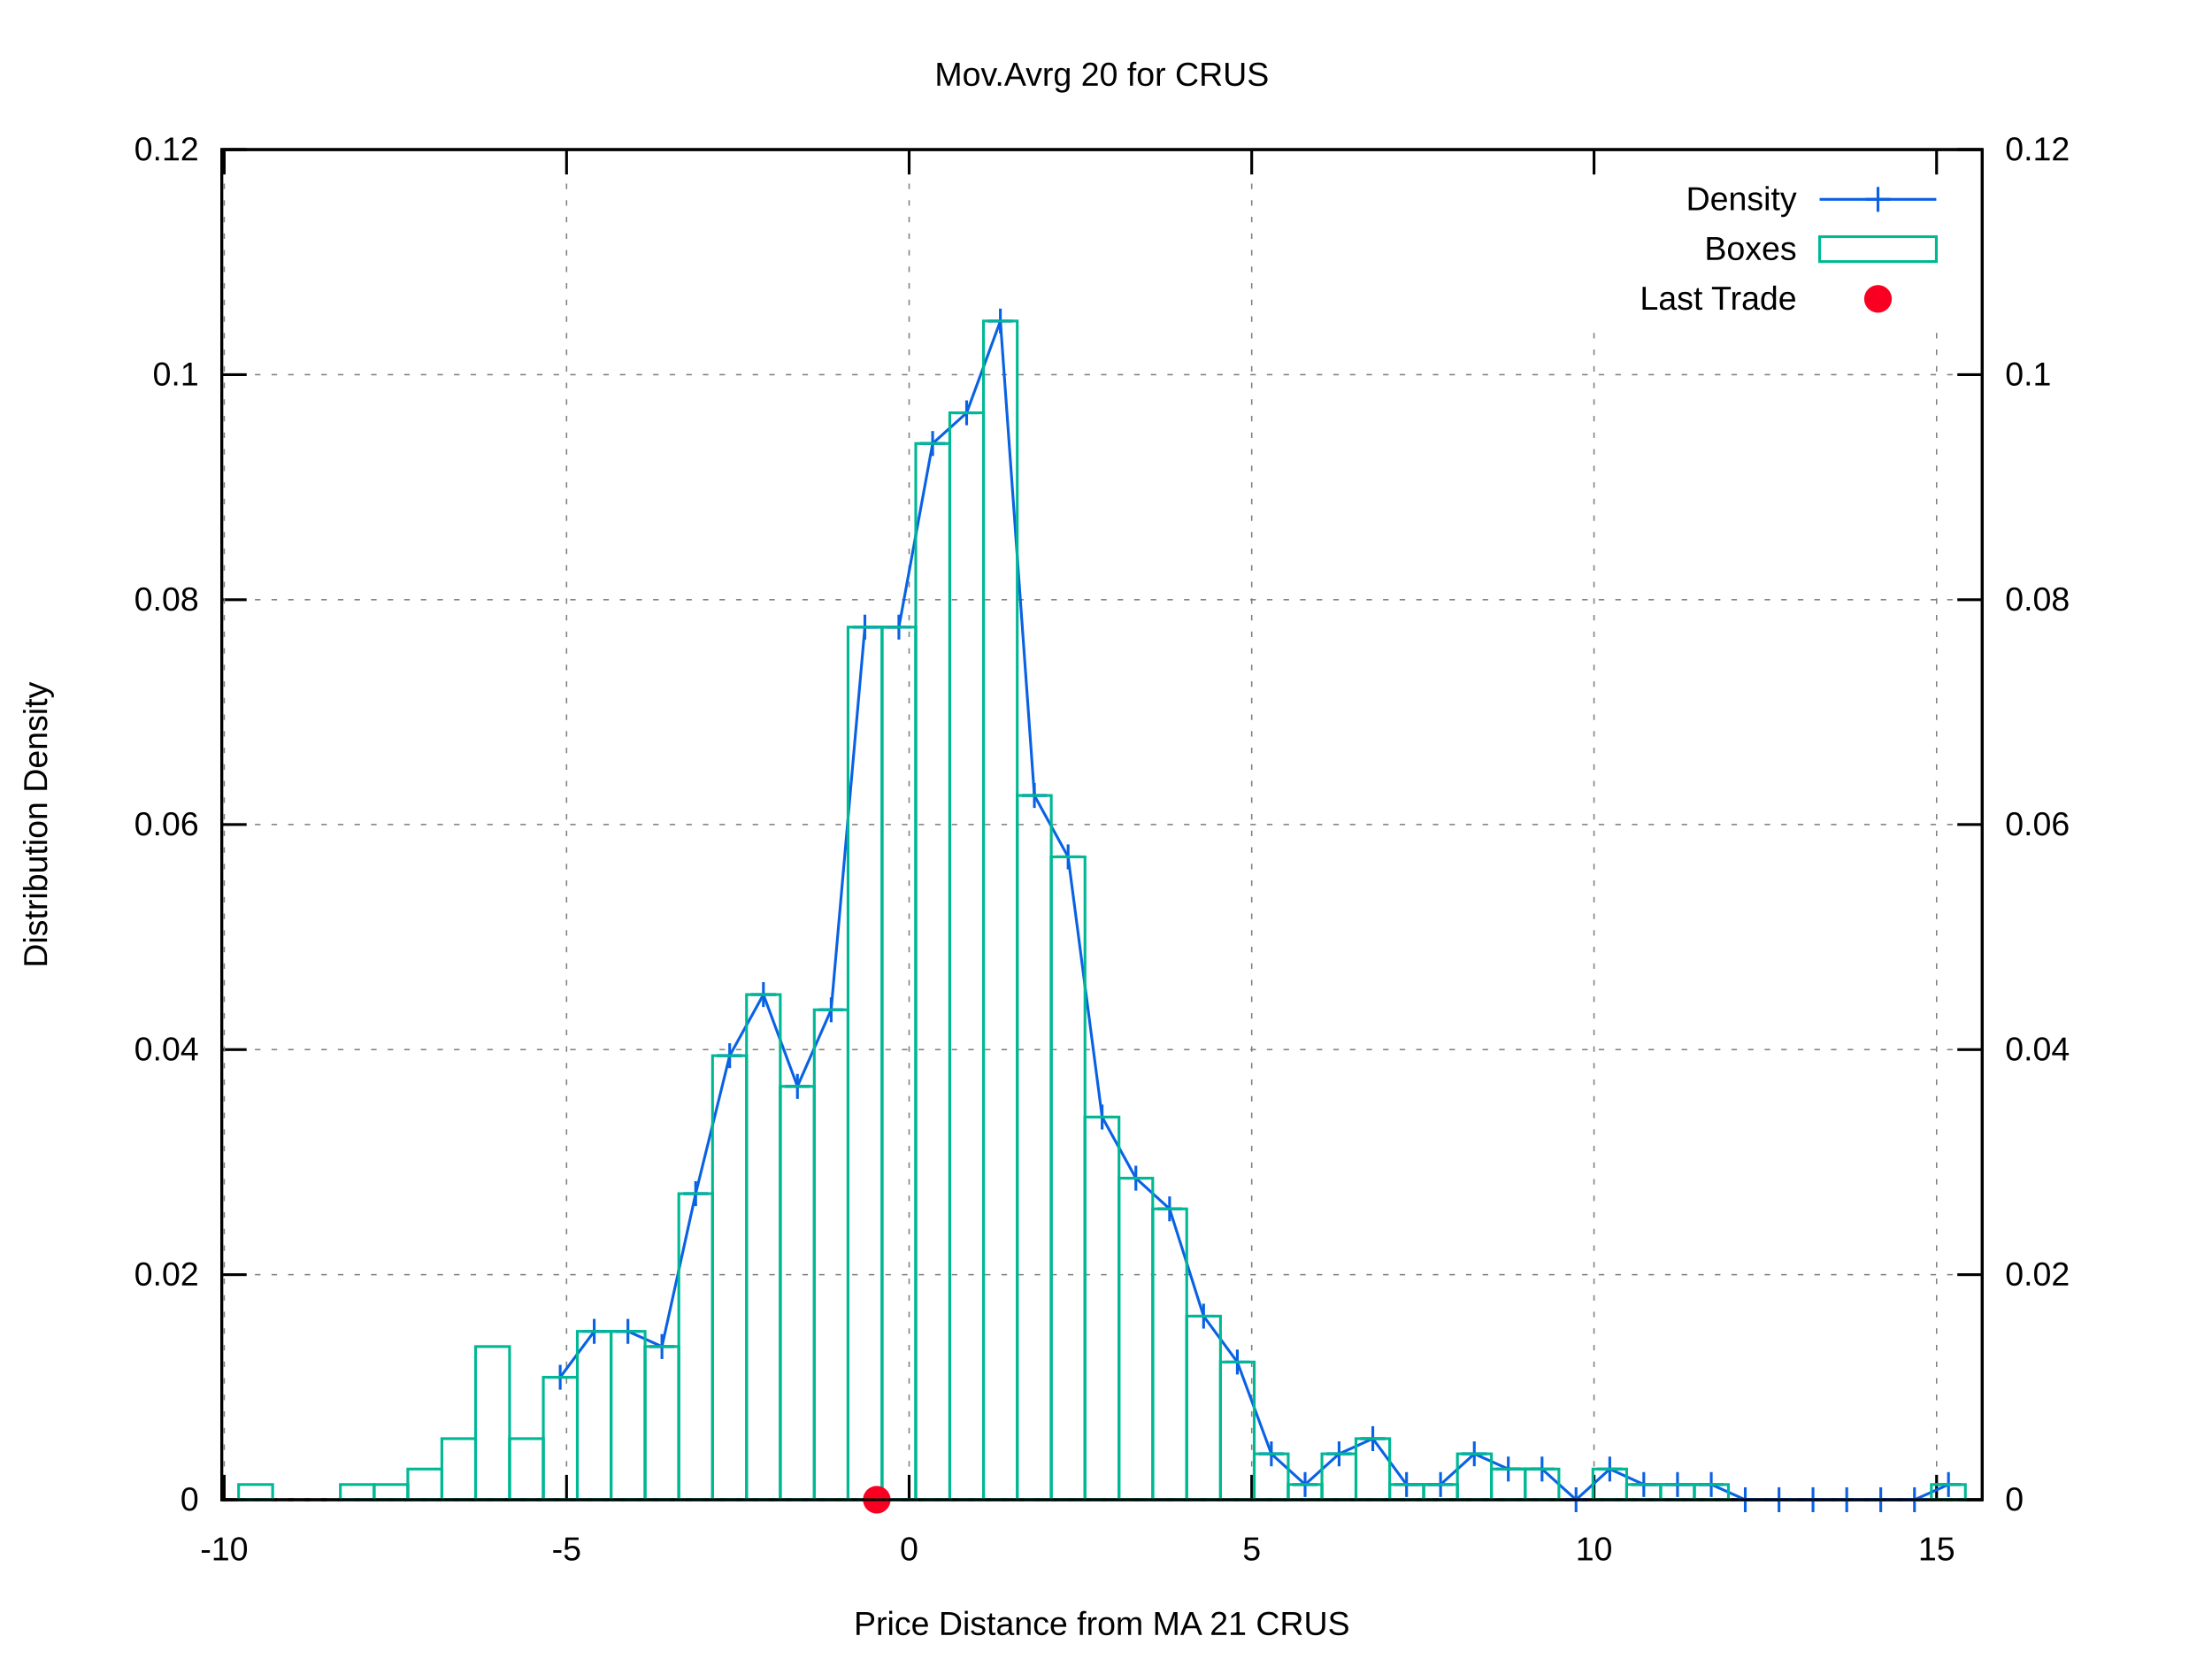
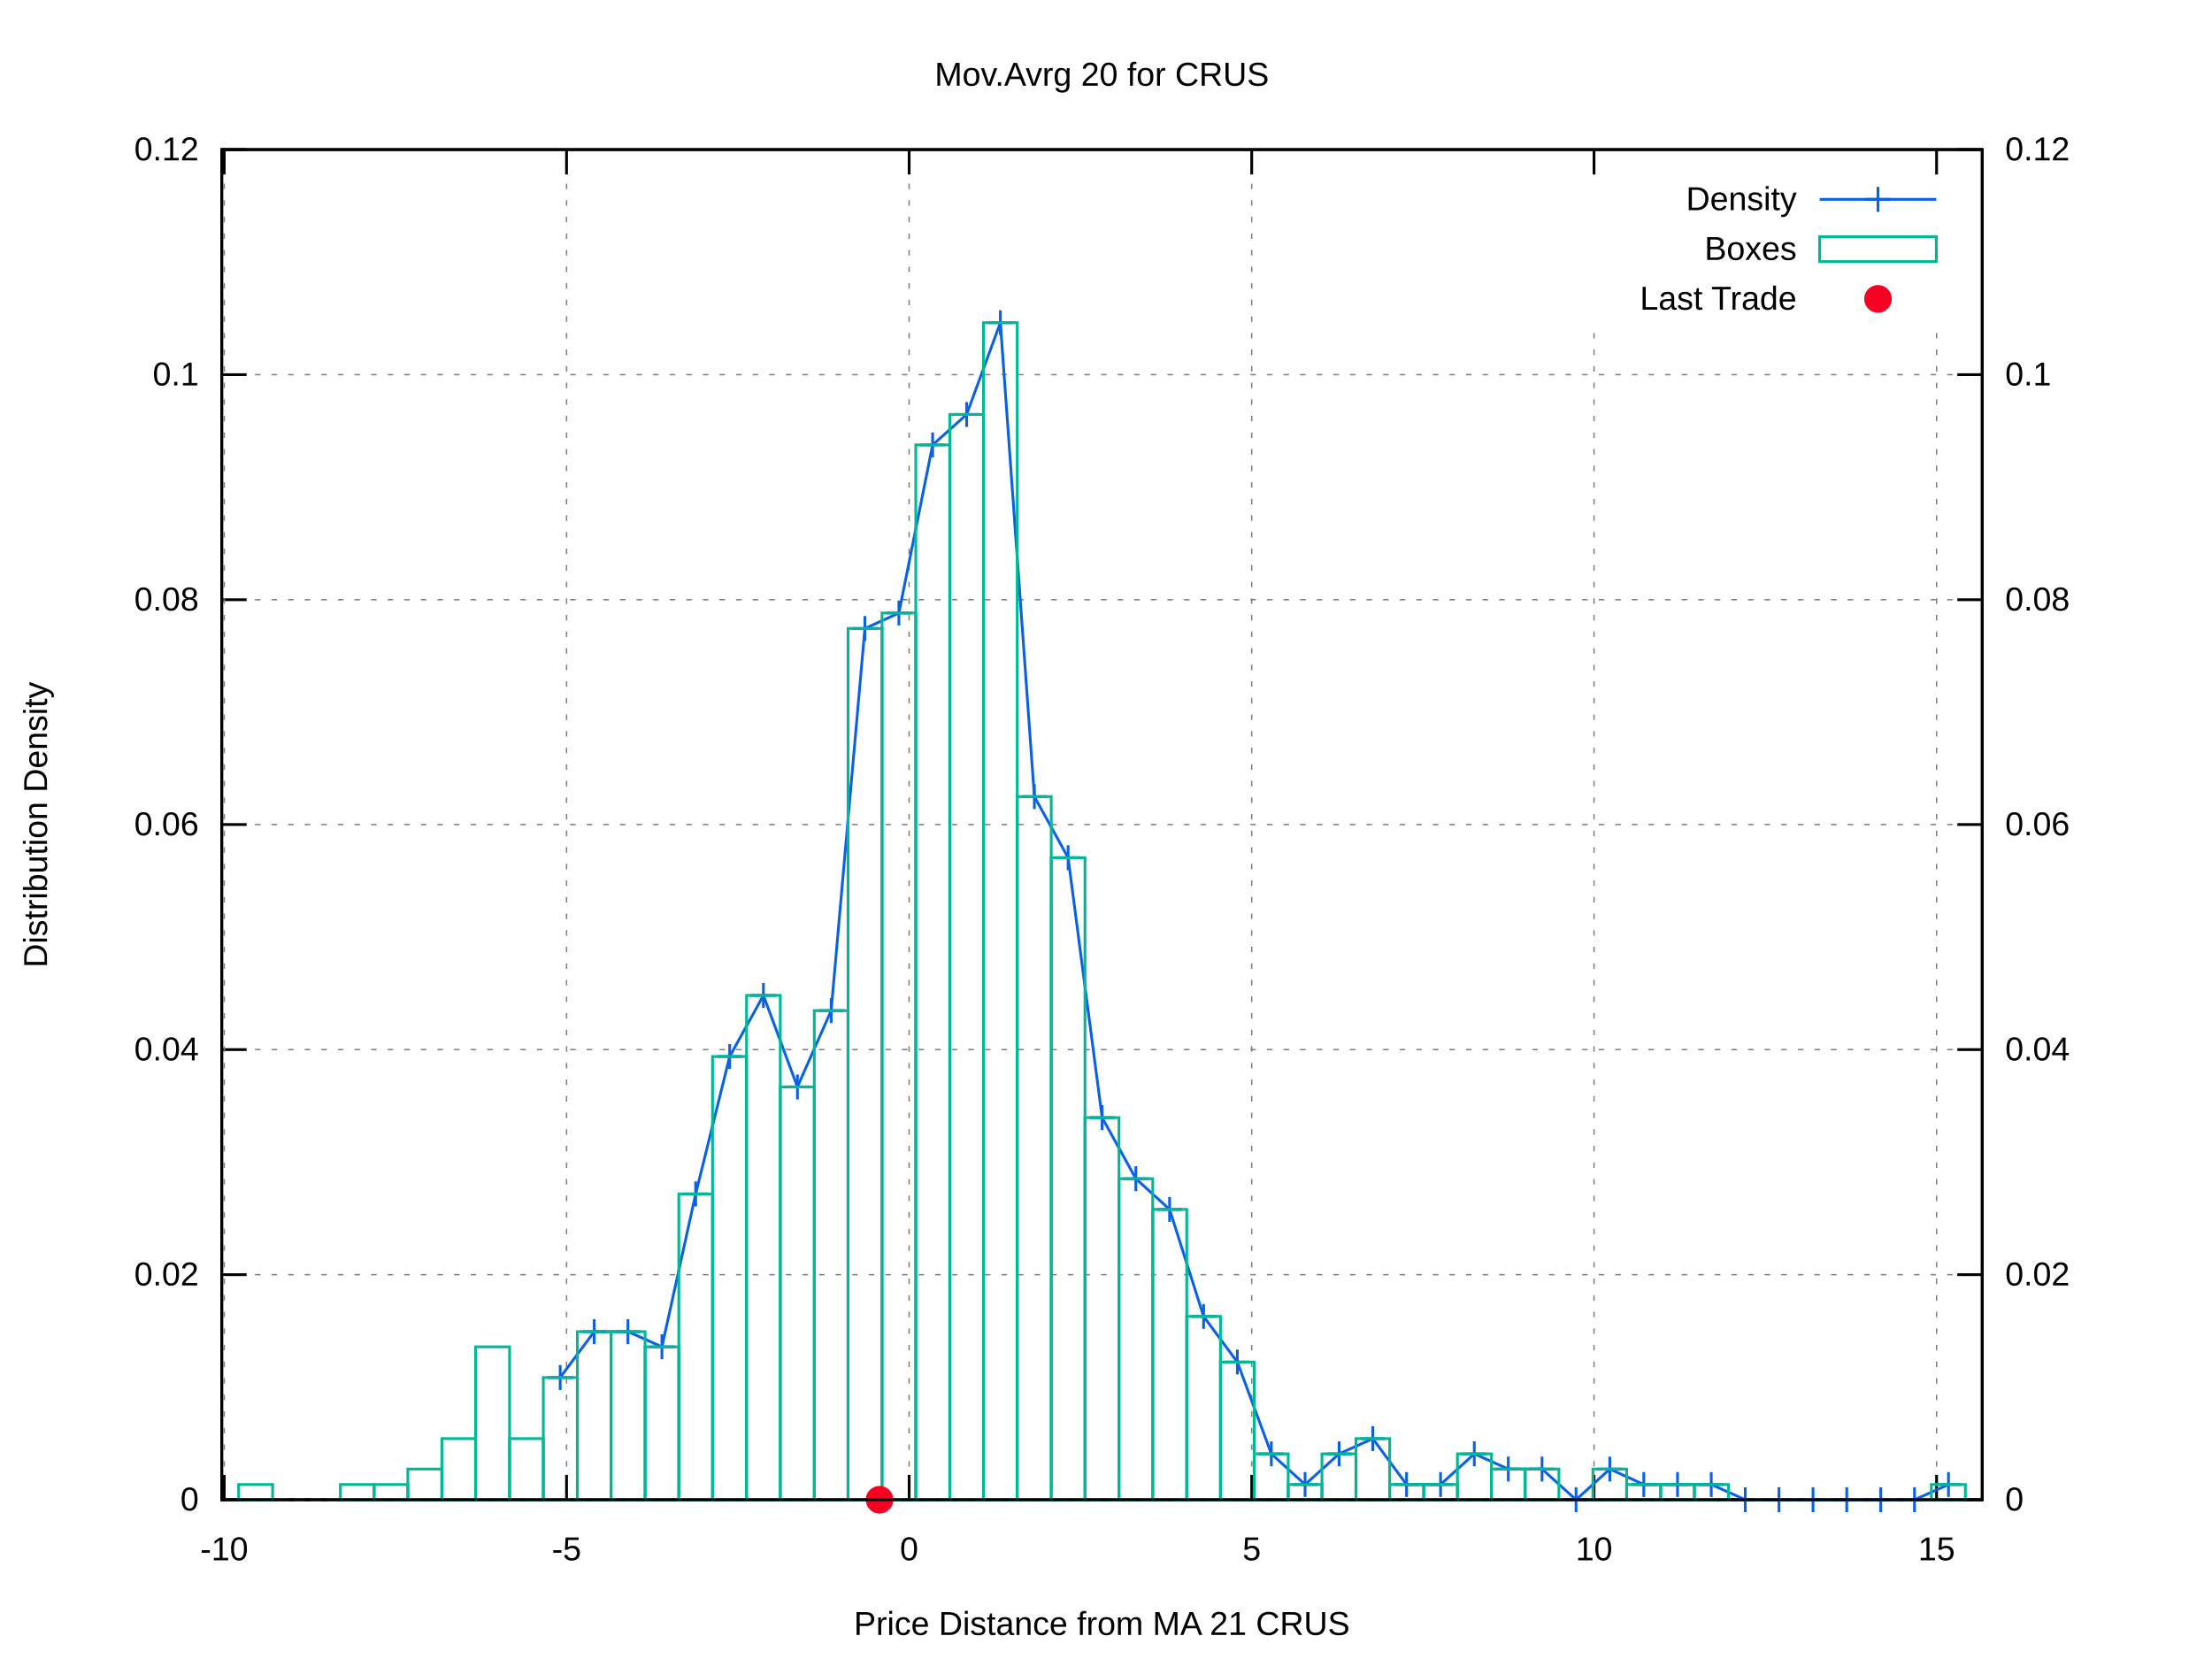
<svg xmlns="http://www.w3.org/2000/svg" xmlns:xlink="http://www.w3.org/1999/xlink" viewBox="0 0 800 600">
  <g id="gnuplot_canvas">
    <rect x="0" y="0" width="800" height="600" fill="#ffffff" />
    <defs>
      <circle id="gpDot" r="0.5" stroke-width="0.5" />
      <path id="gpPt0" stroke-width="0.222" stroke="currentColor" d="M-1,0 h2 M0,-1 v2" />
      <path id="gpPt1" stroke-width="0.222" stroke="currentColor" d="M-1,-1 L1,1 M1,-1 L-1,1" />
      <path id="gpPt2" stroke-width="0.222" stroke="currentColor" d="M-1,0 L1,0 M0,-1 L0,1 M-1,-1 L1,1 M-1,1 L1,-1" />
      <rect id="gpPt3" stroke-width="0.222" stroke="currentColor" x="-1" y="-1" width="2" height="2" />
      <rect id="gpPt4" stroke-width="0.222" stroke="currentColor" fill="currentColor" x="-1" y="-1" width="2" height="2" />
      <circle id="gpPt5" stroke-width="0.222" stroke="currentColor" cx="0" cy="0" r="1" />
      <use xlink:href="#gpPt5" id="gpPt6" fill="currentColor" stroke="none" />
      <path id="gpPt7" stroke-width="0.222" stroke="currentColor" d="M0,-1.33 L-1.33,0.67 L1.33,0.67 z" />
      <use xlink:href="#gpPt7" id="gpPt8" fill="currentColor" stroke="none" />
      <use xlink:href="#gpPt7" id="gpPt9" stroke="currentColor" transform="rotate(180)" />
      <use xlink:href="#gpPt9" id="gpPt10" fill="currentColor" stroke="none" />
      <use xlink:href="#gpPt3" id="gpPt11" stroke="currentColor" transform="rotate(45)" />
      <use xlink:href="#gpPt11" id="gpPt12" fill="currentColor" stroke="none" />
      <path id="gpPt13" stroke-width="0.222" stroke="currentColor" d="M0,1.330 L1.265,0.411 L0.782,-1.067 L-0.782,-1.076 L-1.265,0.411 z" />
      <use xlink:href="#gpPt13" id="gpPt14" fill="currentColor" stroke="none" />
      <filter id="textbox" filterUnits="objectBoundingBox" x="0" y="0" height="1" width="1">
        <feFlood flood-color="#FFFFFF" flood-opacity="1" result="bgnd" />
        <feComposite in="SourceGraphic" in2="bgnd" operator="atop" />
      </filter>
      <filter id="greybox" filterUnits="objectBoundingBox" x="0" y="0" height="1" width="1">
        <feFlood flood-color="lightgrey" flood-opacity="1" result="grey" />
        <feComposite in="SourceGraphic" in2="grey" operator="atop" />
      </filter>
    </defs>
    <g fill="none" color="#FFFFFF" stroke="black" stroke-width="1.00" stroke-linecap="butt" stroke-linejoin="miter">
</g>
    <g fill="none" color="black" stroke="currentColor" stroke-width="1.00" stroke-linecap="butt" stroke-linejoin="miter">
</g>
    <g fill="none" color="black" stroke="black" stroke-width="0.50" stroke-linecap="butt" stroke-linejoin="miter">
</g>
    <g fill="none" color="gray" stroke="currentColor" stroke-width="0.50" stroke-linecap="butt" stroke-linejoin="miter">
      <path stroke="gray" stroke-dasharray="2,4" class="gridline" d="M80.2,542.4 L716.9,542.4  " />
    </g>
    <g fill="none" color="gray" stroke="gray" stroke-width="1.00" stroke-linecap="butt" stroke-linejoin="miter">
</g>
    <g fill="none" color="black" stroke="currentColor" stroke-width="1.00" stroke-linecap="butt" stroke-linejoin="miter">
      <path stroke="black" d="M80.2,542.4 L89.2,542.4  " />
      <g transform="translate(71.9,546.3)" stroke="none" fill="black" font-family="arial" font-size="12.00" text-anchor="end">
        <text>
          <tspan font-family="arial"> 0</tspan>
        </text>
      </g>
    </g>
    <g fill="none" color="black" stroke="currentColor" stroke-width="1.00" stroke-linecap="butt" stroke-linejoin="miter">
</g>
    <g fill="none" color="black" stroke="black" stroke-width="0.50" stroke-linecap="butt" stroke-linejoin="miter">
</g>
    <g fill="none" color="gray" stroke="currentColor" stroke-width="0.50" stroke-linecap="butt" stroke-linejoin="miter">
      <path stroke="gray" stroke-dasharray="2,4" class="gridline" d="M80.2,461.0 L716.9,461.0  " />
    </g>
    <g fill="none" color="gray" stroke="gray" stroke-width="1.00" stroke-linecap="butt" stroke-linejoin="miter">
</g>
    <g fill="none" color="black" stroke="currentColor" stroke-width="1.00" stroke-linecap="butt" stroke-linejoin="miter">
      <path stroke="black" d="M80.2,461.0 L89.2,461.0  " />
      <g transform="translate(71.9,464.9)" stroke="none" fill="black" font-family="arial" font-size="12.00" text-anchor="end">
        <text>
          <tspan font-family="arial"> 0.02</tspan>
        </text>
      </g>
    </g>
    <g fill="none" color="black" stroke="currentColor" stroke-width="1.00" stroke-linecap="butt" stroke-linejoin="miter">
</g>
    <g fill="none" color="black" stroke="black" stroke-width="0.50" stroke-linecap="butt" stroke-linejoin="miter">
</g>
    <g fill="none" color="gray" stroke="currentColor" stroke-width="0.50" stroke-linecap="butt" stroke-linejoin="miter">
      <path stroke="gray" stroke-dasharray="2,4" class="gridline" d="M80.2,379.6 L716.9,379.6  " />
    </g>
    <g fill="none" color="gray" stroke="gray" stroke-width="1.00" stroke-linecap="butt" stroke-linejoin="miter">
</g>
    <g fill="none" color="black" stroke="currentColor" stroke-width="1.00" stroke-linecap="butt" stroke-linejoin="miter">
      <path stroke="black" d="M80.2,379.6 L89.2,379.6  " />
      <g transform="translate(71.9,383.5)" stroke="none" fill="black" font-family="arial" font-size="12.00" text-anchor="end">
        <text>
          <tspan font-family="arial"> 0.04</tspan>
        </text>
      </g>
    </g>
    <g fill="none" color="black" stroke="currentColor" stroke-width="1.00" stroke-linecap="butt" stroke-linejoin="miter">
</g>
    <g fill="none" color="black" stroke="black" stroke-width="0.50" stroke-linecap="butt" stroke-linejoin="miter">
</g>
    <g fill="none" color="gray" stroke="currentColor" stroke-width="0.50" stroke-linecap="butt" stroke-linejoin="miter">
      <path stroke="gray" stroke-dasharray="2,4" class="gridline" d="M80.2,298.2 L716.9,298.2  " />
    </g>
    <g fill="none" color="gray" stroke="gray" stroke-width="1.00" stroke-linecap="butt" stroke-linejoin="miter">
</g>
    <g fill="none" color="black" stroke="currentColor" stroke-width="1.00" stroke-linecap="butt" stroke-linejoin="miter">
      <path stroke="black" d="M80.2,298.2 L89.2,298.2  " />
      <g transform="translate(71.9,302.1)" stroke="none" fill="black" font-family="arial" font-size="12.00" text-anchor="end">
        <text>
          <tspan font-family="arial"> 0.06</tspan>
        </text>
      </g>
    </g>
    <g fill="none" color="black" stroke="currentColor" stroke-width="1.00" stroke-linecap="butt" stroke-linejoin="miter">
</g>
    <g fill="none" color="black" stroke="black" stroke-width="0.50" stroke-linecap="butt" stroke-linejoin="miter">
</g>
    <g fill="none" color="gray" stroke="currentColor" stroke-width="0.50" stroke-linecap="butt" stroke-linejoin="miter">
      <path stroke="gray" stroke-dasharray="2,4" class="gridline" d="M80.2,216.9 L716.9,216.9  " />
    </g>
    <g fill="none" color="gray" stroke="gray" stroke-width="1.00" stroke-linecap="butt" stroke-linejoin="miter">
</g>
    <g fill="none" color="black" stroke="currentColor" stroke-width="1.00" stroke-linecap="butt" stroke-linejoin="miter">
      <path stroke="black" d="M80.2,216.9 L89.2,216.9  " />
      <g transform="translate(71.9,220.8)" stroke="none" fill="black" font-family="arial" font-size="12.00" text-anchor="end">
        <text>
          <tspan font-family="arial"> 0.08</tspan>
        </text>
      </g>
    </g>
    <g fill="none" color="black" stroke="currentColor" stroke-width="1.00" stroke-linecap="butt" stroke-linejoin="miter">
</g>
    <g fill="none" color="black" stroke="black" stroke-width="0.50" stroke-linecap="butt" stroke-linejoin="miter">
</g>
    <g fill="none" color="gray" stroke="currentColor" stroke-width="0.50" stroke-linecap="butt" stroke-linejoin="miter">
      <path stroke="gray" stroke-dasharray="2,4" class="gridline" d="M80.2,135.5 L716.9,135.5  " />
    </g>
    <g fill="none" color="gray" stroke="gray" stroke-width="1.00" stroke-linecap="butt" stroke-linejoin="miter">
</g>
    <g fill="none" color="black" stroke="currentColor" stroke-width="1.00" stroke-linecap="butt" stroke-linejoin="miter">
      <path stroke="black" d="M80.2,135.5 L89.2,135.5  " />
      <g transform="translate(71.9,139.4)" stroke="none" fill="black" font-family="arial" font-size="12.00" text-anchor="end">
        <text>
          <tspan font-family="arial"> 0.1</tspan>
        </text>
      </g>
    </g>
    <g fill="none" color="black" stroke="currentColor" stroke-width="1.00" stroke-linecap="butt" stroke-linejoin="miter">
</g>
    <g fill="none" color="black" stroke="black" stroke-width="0.50" stroke-linecap="butt" stroke-linejoin="miter">
</g>
    <g fill="none" color="gray" stroke="currentColor" stroke-width="0.50" stroke-linecap="butt" stroke-linejoin="miter">
      <path stroke="gray" stroke-dasharray="2,4" class="gridline" d="M80.2,54.1 L716.9,54.1  " />
    </g>
    <g fill="none" color="gray" stroke="gray" stroke-width="1.00" stroke-linecap="butt" stroke-linejoin="miter">
</g>
    <g fill="none" color="black" stroke="currentColor" stroke-width="1.00" stroke-linecap="butt" stroke-linejoin="miter">
      <path stroke="black" d="M80.2,54.1 L89.2,54.1  " />
      <g transform="translate(71.9,58.0)" stroke="none" fill="black" font-family="arial" font-size="12.00" text-anchor="end">
        <text>
          <tspan font-family="arial"> 0.12</tspan>
        </text>
      </g>
    </g>
    <g fill="none" color="black" stroke="currentColor" stroke-width="1.00" stroke-linecap="butt" stroke-linejoin="miter">
</g>
    <g fill="none" color="black" stroke="black" stroke-width="0.50" stroke-linecap="butt" stroke-linejoin="miter">
</g>
    <g fill="none" color="gray" stroke="currentColor" stroke-width="0.50" stroke-linecap="butt" stroke-linejoin="miter">
      <path stroke="gray" stroke-dasharray="2,4" class="gridline" d="M81.1,542.4 L81.1,54.1  " />
    </g>
    <g fill="none" color="gray" stroke="gray" stroke-width="1.00" stroke-linecap="butt" stroke-linejoin="miter">
</g>
    <g fill="none" color="black" stroke="currentColor" stroke-width="1.00" stroke-linecap="butt" stroke-linejoin="miter">
      <path stroke="black" d="M81.1,542.4 L81.1,533.4 M81.1,54.1 L81.1,63.1  " />
      <g transform="translate(81.1,564.3)" stroke="none" fill="black" font-family="arial" font-size="12.00" text-anchor="middle">
        <text>
          <tspan font-family="arial">-10</tspan>
        </text>
      </g>
    </g>
    <g fill="none" color="black" stroke="currentColor" stroke-width="1.00" stroke-linecap="butt" stroke-linejoin="miter">
</g>
    <g fill="none" color="black" stroke="black" stroke-width="0.50" stroke-linecap="butt" stroke-linejoin="miter">
</g>
    <g fill="none" color="gray" stroke="currentColor" stroke-width="0.50" stroke-linecap="butt" stroke-linejoin="miter">
      <path stroke="gray" stroke-dasharray="2,4" class="gridline" d="M204.9,542.4 L204.9,54.1  " />
    </g>
    <g fill="none" color="gray" stroke="gray" stroke-width="1.00" stroke-linecap="butt" stroke-linejoin="miter">
</g>
    <g fill="none" color="black" stroke="currentColor" stroke-width="1.00" stroke-linecap="butt" stroke-linejoin="miter">
      <path stroke="black" d="M204.9,542.4 L204.9,533.4 M204.9,54.1 L204.9,63.1  " />
      <g transform="translate(204.9,564.3)" stroke="none" fill="black" font-family="arial" font-size="12.00" text-anchor="middle">
        <text>
          <tspan font-family="arial">-5</tspan>
        </text>
      </g>
    </g>
    <g fill="none" color="black" stroke="currentColor" stroke-width="1.00" stroke-linecap="butt" stroke-linejoin="miter">
</g>
    <g fill="none" color="black" stroke="black" stroke-width="0.50" stroke-linecap="butt" stroke-linejoin="miter">
</g>
    <g fill="none" color="gray" stroke="currentColor" stroke-width="0.50" stroke-linecap="butt" stroke-linejoin="miter">
      <path stroke="gray" stroke-dasharray="2,4" class="gridline" d="M328.8,542.4 L328.8,54.1  " />
    </g>
    <g fill="none" color="gray" stroke="gray" stroke-width="1.00" stroke-linecap="butt" stroke-linejoin="miter">
</g>
    <g fill="none" color="black" stroke="currentColor" stroke-width="1.00" stroke-linecap="butt" stroke-linejoin="miter">
      <path stroke="black" d="M328.8,542.4 L328.8,533.4 M328.8,54.1 L328.8,63.1  " />
      <g transform="translate(328.8,564.3)" stroke="none" fill="black" font-family="arial" font-size="12.00" text-anchor="middle">
        <text>
          <tspan font-family="arial"> 0</tspan>
        </text>
      </g>
    </g>
    <g fill="none" color="black" stroke="currentColor" stroke-width="1.00" stroke-linecap="butt" stroke-linejoin="miter">
</g>
    <g fill="none" color="black" stroke="black" stroke-width="0.50" stroke-linecap="butt" stroke-linejoin="miter">
</g>
    <g fill="none" color="gray" stroke="currentColor" stroke-width="0.50" stroke-linecap="butt" stroke-linejoin="miter">
      <path stroke="gray" stroke-dasharray="2,4" class="gridline" d="M452.7,542.4 L452.7,54.1  " />
    </g>
    <g fill="none" color="gray" stroke="gray" stroke-width="1.00" stroke-linecap="butt" stroke-linejoin="miter">
</g>
    <g fill="none" color="black" stroke="currentColor" stroke-width="1.00" stroke-linecap="butt" stroke-linejoin="miter">
      <path stroke="black" d="M452.7,542.4 L452.7,533.4 M452.7,54.1 L452.7,63.1  " />
      <g transform="translate(452.7,564.3)" stroke="none" fill="black" font-family="arial" font-size="12.00" text-anchor="middle">
        <text>
          <tspan font-family="arial"> 5</tspan>
        </text>
      </g>
    </g>
    <g fill="none" color="black" stroke="currentColor" stroke-width="1.00" stroke-linecap="butt" stroke-linejoin="miter">
</g>
    <g fill="none" color="black" stroke="black" stroke-width="0.50" stroke-linecap="butt" stroke-linejoin="miter">
</g>
    <g fill="none" color="gray" stroke="currentColor" stroke-width="0.50" stroke-linecap="butt" stroke-linejoin="miter">
      <path stroke="gray" stroke-dasharray="2,4" class="gridline" d="M576.5,542.4 L576.5,117.1 M576.5,63.1 L576.5,54.1  " />
    </g>
    <g fill="none" color="gray" stroke="gray" stroke-width="1.00" stroke-linecap="butt" stroke-linejoin="miter">
</g>
    <g fill="none" color="black" stroke="currentColor" stroke-width="1.00" stroke-linecap="butt" stroke-linejoin="miter">
      <path stroke="black" d="M576.5,542.4 L576.5,533.4 M576.5,54.1 L576.5,63.1  " />
      <g transform="translate(576.5,564.3)" stroke="none" fill="black" font-family="arial" font-size="12.00" text-anchor="middle">
        <text>
          <tspan font-family="arial"> 10</tspan>
        </text>
      </g>
    </g>
    <g fill="none" color="black" stroke="currentColor" stroke-width="1.00" stroke-linecap="butt" stroke-linejoin="miter">
</g>
    <g fill="none" color="black" stroke="black" stroke-width="0.50" stroke-linecap="butt" stroke-linejoin="miter">
</g>
    <g fill="none" color="gray" stroke="currentColor" stroke-width="0.50" stroke-linecap="butt" stroke-linejoin="miter">
      <path stroke="gray" stroke-dasharray="2,4" class="gridline" d="M700.4,542.4 L700.4,117.1 M700.4,63.1 L700.4,54.1  " />
    </g>
    <g fill="none" color="gray" stroke="gray" stroke-width="1.00" stroke-linecap="butt" stroke-linejoin="miter">
</g>
    <g fill="none" color="black" stroke="currentColor" stroke-width="1.00" stroke-linecap="butt" stroke-linejoin="miter">
      <path stroke="black" d="M700.4,542.4 L700.4,533.4 M700.4,54.1 L700.4,63.1  " />
      <g transform="translate(700.4,564.3)" stroke="none" fill="black" font-family="arial" font-size="12.00" text-anchor="middle">
        <text>
          <tspan font-family="arial"> 15</tspan>
        </text>
      </g>
    </g>
    <g fill="none" color="black" stroke="currentColor" stroke-width="1.00" stroke-linecap="butt" stroke-linejoin="miter">
      <path stroke="black" d="M716.9,542.4 L707.9,542.4  " />
      <g transform="translate(725.2,546.3)" stroke="none" fill="black" font-family="arial" font-size="12.00" text-anchor="start">
        <text>
          <tspan font-family="arial"> 0</tspan>
        </text>
      </g>
    </g>
    <g fill="none" color="black" stroke="currentColor" stroke-width="1.00" stroke-linecap="butt" stroke-linejoin="miter">
      <path stroke="black" d="M716.9,461.0 L707.9,461.0  " />
      <g transform="translate(725.2,464.9)" stroke="none" fill="black" font-family="arial" font-size="12.00" text-anchor="start">
        <text>
          <tspan font-family="arial"> 0.02</tspan>
        </text>
      </g>
    </g>
    <g fill="none" color="black" stroke="currentColor" stroke-width="1.00" stroke-linecap="butt" stroke-linejoin="miter">
      <path stroke="black" d="M716.9,379.6 L707.9,379.6  " />
      <g transform="translate(725.2,383.5)" stroke="none" fill="black" font-family="arial" font-size="12.00" text-anchor="start">
        <text>
          <tspan font-family="arial"> 0.04</tspan>
        </text>
      </g>
    </g>
    <g fill="none" color="black" stroke="currentColor" stroke-width="1.00" stroke-linecap="butt" stroke-linejoin="miter">
      <path stroke="black" d="M716.9,298.2 L707.9,298.2  " />
      <g transform="translate(725.2,302.1)" stroke="none" fill="black" font-family="arial" font-size="12.00" text-anchor="start">
        <text>
          <tspan font-family="arial"> 0.06</tspan>
        </text>
      </g>
    </g>
    <g fill="none" color="black" stroke="currentColor" stroke-width="1.00" stroke-linecap="butt" stroke-linejoin="miter">
      <path stroke="black" d="M716.9,216.9 L707.9,216.9  " />
      <g transform="translate(725.2,220.8)" stroke="none" fill="black" font-family="arial" font-size="12.00" text-anchor="start">
        <text>
          <tspan font-family="arial"> 0.08</tspan>
        </text>
      </g>
    </g>
    <g fill="none" color="black" stroke="currentColor" stroke-width="1.00" stroke-linecap="butt" stroke-linejoin="miter">
      <path stroke="black" d="M716.9,135.5 L707.9,135.5  " />
      <g transform="translate(725.2,139.4)" stroke="none" fill="black" font-family="arial" font-size="12.00" text-anchor="start">
        <text>
          <tspan font-family="arial"> 0.1</tspan>
        </text>
      </g>
    </g>
    <g fill="none" color="black" stroke="currentColor" stroke-width="1.00" stroke-linecap="butt" stroke-linejoin="miter">
      <path stroke="black" d="M716.9,54.1 L707.9,54.1  " />
      <g transform="translate(725.2,58.0)" stroke="none" fill="black" font-family="arial" font-size="12.00" text-anchor="start">
        <text>
          <tspan font-family="arial"> 0.12</tspan>
        </text>
      </g>
    </g>
    <g fill="none" color="black" stroke="currentColor" stroke-width="1.00" stroke-linecap="butt" stroke-linejoin="miter">
</g>
    <g fill="none" color="gray" stroke="currentColor" stroke-width="1.00" stroke-linecap="butt" stroke-linejoin="miter">
      <path stroke="black" stroke-dasharray="2,4" d="M80.2,542.4 L716.9,542.4  " />
    </g>
    <g fill="none" color="black" stroke="currentColor" stroke-width="1.00" stroke-linecap="butt" stroke-linejoin="miter">
      <path stroke="black" d="M80.2,54.1 L80.2,542.4 L716.9,542.4 L716.9,54.1 L80.2,54.1 Z  " />
    </g>
    <g fill="none" color="black" stroke="currentColor" stroke-width="1.00" stroke-linecap="butt" stroke-linejoin="miter">
      <g transform="translate(17.0,298.3) rotate(270)" stroke="none" fill="black" font-family="arial" font-size="12.00" text-anchor="middle">
        <text>
          <tspan font-family="arial">Distribution Density</tspan>
        </text>
      </g>
    </g>
    <g fill="none" color="black" stroke="currentColor" stroke-width="1.00" stroke-linecap="butt" stroke-linejoin="miter">
      <g transform="translate(398.5,591.3)" stroke="none" fill="black" font-family="arial" font-size="12.00" text-anchor="middle">
        <text>
          <tspan font-family="arial">Price Distance from MA 21 CRUS</tspan>
        </text>
      </g>
    </g>
    <g fill="none" color="black" stroke="currentColor" stroke-width="1.00" stroke-linecap="butt" stroke-linejoin="miter">
      <g transform="translate(398.5,31.0)" stroke="none" fill="black" font-family="arial" font-size="12.00" text-anchor="middle">
        <text>
          <tspan font-family="arial">Mov.Avrg 20 for CRUS </tspan>
        </text>
      </g>
    </g>
    <g id="gnuplot_plot_1">
      <g fill="none" color="black" stroke="currentColor" stroke-width="1.00" stroke-linecap="butt" stroke-linejoin="miter">
        <g transform="translate(649.8,76.0)" stroke="none" fill="black" font-family="arial" font-size="12.00" text-anchor="end">
          <text>
            <tspan font-family="arial">Density</tspan>
          </text>
        </g>
      </g>
      <g fill="none" color="black" stroke="currentColor" stroke-width="1.00" stroke-linecap="butt" stroke-linejoin="miter">
-         <path stroke="rgb(  9,  97, 228)" d="M658.1,72.1 L700.3,72.1 M202.6,498.1 L214.9,481.5 L227.1,481.5 L239.4,487.0 L251.6,431.7 L263.9,381.8   L276.1,359.7 L288.4,392.9 L300.6,365.2 L312.8,226.8 L325.1,226.8 L337.3,160.4 L349.6,149.3 L361.8,116.1   L374.1,287.7 L386.3,309.9 L398.6,404.0 L410.8,426.1 L423.0,437.2 L435.3,476.0 L447.5,492.6 L459.8,525.8   L472.0,536.9 L484.3,525.8 L496.5,520.3 L508.7,536.9 L521.0,536.9 L533.2,525.8 L545.5,531.3 L557.7,531.3   L570.0,542.4 L582.2,531.3 L594.5,536.9 L606.7,536.9 L618.9,536.9 L631.2,542.4 L643.4,542.4 L655.7,542.4   L667.9,542.4 L680.2,542.4 L692.4,542.4 L704.7,536.9  " />
-         <use xlink:href="#gpPt0" transform="translate(202.6,498.1) scale(4.50)" color="rgb(  9,  97, 228)" />
-         <use xlink:href="#gpPt0" transform="translate(214.9,481.5) scale(4.50)" color="rgb(  9,  97, 228)" />
-         <use xlink:href="#gpPt0" transform="translate(227.1,481.5) scale(4.50)" color="rgb(  9,  97, 228)" />
-         <use xlink:href="#gpPt0" transform="translate(239.4,487.0) scale(4.50)" color="rgb(  9,  97, 228)" />
-         <use xlink:href="#gpPt0" transform="translate(251.6,431.7) scale(4.50)" color="rgb(  9,  97, 228)" />
-         <use xlink:href="#gpPt0" transform="translate(263.9,381.8) scale(4.50)" color="rgb(  9,  97, 228)" />
-         <use xlink:href="#gpPt0" transform="translate(276.1,359.7) scale(4.50)" color="rgb(  9,  97, 228)" />
-         <use xlink:href="#gpPt0" transform="translate(288.4,392.9) scale(4.50)" color="rgb(  9,  97, 228)" />
-         <use xlink:href="#gpPt0" transform="translate(300.6,365.2) scale(4.50)" color="rgb(  9,  97, 228)" />
-         <use xlink:href="#gpPt0" transform="translate(312.8,226.8) scale(4.50)" color="rgb(  9,  97, 228)" />
-         <use xlink:href="#gpPt0" transform="translate(325.1,226.8) scale(4.50)" color="rgb(  9,  97, 228)" />
-         <use xlink:href="#gpPt0" transform="translate(337.3,160.4) scale(4.50)" color="rgb(  9,  97, 228)" />
-         <use xlink:href="#gpPt0" transform="translate(349.6,149.3) scale(4.50)" color="rgb(  9,  97, 228)" />
-         <use xlink:href="#gpPt0" transform="translate(361.8,116.1) scale(4.50)" color="rgb(  9,  97, 228)" />
-         <use xlink:href="#gpPt0" transform="translate(374.1,287.7) scale(4.50)" color="rgb(  9,  97, 228)" />
-         <use xlink:href="#gpPt0" transform="translate(386.3,309.9) scale(4.50)" color="rgb(  9,  97, 228)" />
-         <use xlink:href="#gpPt0" transform="translate(398.6,404.0) scale(4.50)" color="rgb(  9,  97, 228)" />
-         <use xlink:href="#gpPt0" transform="translate(410.8,426.1) scale(4.50)" color="rgb(  9,  97, 228)" />
-         <use xlink:href="#gpPt0" transform="translate(423.0,437.2) scale(4.50)" color="rgb(  9,  97, 228)" />
-         <use xlink:href="#gpPt0" transform="translate(435.3,476.0) scale(4.50)" color="rgb(  9,  97, 228)" />
+         <path stroke="rgb(  9,  97, 228)" d="M658.1,72.1 L700.3,72.1 M202.6,498.2 L214.9,481.6 L227.1,481.6 L239.4,487.1 L251.6,431.8 L263.9,382.1   L276.1,360.0 L288.4,393.1 L300.6,365.5 L312.8,227.3 L325.1,221.7 L337.3,160.9 L349.6,149.9 L361.8,116.7   L374.1,288.1 L386.3,310.2 L398.6,404.2 L410.8,426.3 L423.0,437.4 L435.3,476.1 L447.5,492.6 L459.8,525.8   L472.0,536.9 L484.3,525.8 L496.5,520.3 L508.7,536.9 L521.0,536.9 L533.2,525.8 L545.5,531.3 L557.7,531.3   L570.0,542.4 L582.2,531.3 L594.5,536.9 L606.7,536.9 L618.9,536.9 L631.2,542.4 L643.4,542.4 L655.7,542.4   L667.9,542.4 L680.2,542.4 L692.4,542.4 L704.7,536.9  " />
+         <use xlink:href="#gpPt0" transform="translate(202.6,498.2) scale(4.50)" color="rgb(  9,  97, 228)" />
+         <use xlink:href="#gpPt0" transform="translate(214.9,481.6) scale(4.50)" color="rgb(  9,  97, 228)" />
+         <use xlink:href="#gpPt0" transform="translate(227.1,481.6) scale(4.50)" color="rgb(  9,  97, 228)" />
+         <use xlink:href="#gpPt0" transform="translate(239.4,487.1) scale(4.50)" color="rgb(  9,  97, 228)" />
+         <use xlink:href="#gpPt0" transform="translate(251.6,431.8) scale(4.50)" color="rgb(  9,  97, 228)" />
+         <use xlink:href="#gpPt0" transform="translate(263.9,382.1) scale(4.50)" color="rgb(  9,  97, 228)" />
+         <use xlink:href="#gpPt0" transform="translate(276.1,360.0) scale(4.50)" color="rgb(  9,  97, 228)" />
+         <use xlink:href="#gpPt0" transform="translate(288.4,393.1) scale(4.50)" color="rgb(  9,  97, 228)" />
+         <use xlink:href="#gpPt0" transform="translate(300.6,365.5) scale(4.50)" color="rgb(  9,  97, 228)" />
+         <use xlink:href="#gpPt0" transform="translate(312.8,227.3) scale(4.50)" color="rgb(  9,  97, 228)" />
+         <use xlink:href="#gpPt0" transform="translate(325.1,221.7) scale(4.50)" color="rgb(  9,  97, 228)" />
+         <use xlink:href="#gpPt0" transform="translate(337.3,160.9) scale(4.50)" color="rgb(  9,  97, 228)" />
+         <use xlink:href="#gpPt0" transform="translate(349.6,149.9) scale(4.50)" color="rgb(  9,  97, 228)" />
+         <use xlink:href="#gpPt0" transform="translate(361.8,116.7) scale(4.50)" color="rgb(  9,  97, 228)" />
+         <use xlink:href="#gpPt0" transform="translate(374.1,288.1) scale(4.50)" color="rgb(  9,  97, 228)" />
+         <use xlink:href="#gpPt0" transform="translate(386.3,310.2) scale(4.50)" color="rgb(  9,  97, 228)" />
+         <use xlink:href="#gpPt0" transform="translate(398.6,404.2) scale(4.50)" color="rgb(  9,  97, 228)" />
+         <use xlink:href="#gpPt0" transform="translate(410.8,426.3) scale(4.50)" color="rgb(  9,  97, 228)" />
+         <use xlink:href="#gpPt0" transform="translate(423.0,437.4) scale(4.50)" color="rgb(  9,  97, 228)" />
+         <use xlink:href="#gpPt0" transform="translate(435.3,476.1) scale(4.50)" color="rgb(  9,  97, 228)" />
        <use xlink:href="#gpPt0" transform="translate(447.5,492.6) scale(4.50)" color="rgb(  9,  97, 228)" />
        <use xlink:href="#gpPt0" transform="translate(459.8,525.8) scale(4.50)" color="rgb(  9,  97, 228)" />
        <use xlink:href="#gpPt0" transform="translate(472.0,536.9) scale(4.50)" color="rgb(  9,  97, 228)" />
        <use xlink:href="#gpPt0" transform="translate(484.3,525.8) scale(4.50)" color="rgb(  9,  97, 228)" />
        <use xlink:href="#gpPt0" transform="translate(496.5,520.3) scale(4.50)" color="rgb(  9,  97, 228)" />
        <use xlink:href="#gpPt0" transform="translate(508.7,536.9) scale(4.50)" color="rgb(  9,  97, 228)" />
        <use xlink:href="#gpPt0" transform="translate(521.0,536.9) scale(4.50)" color="rgb(  9,  97, 228)" />
        <use xlink:href="#gpPt0" transform="translate(533.2,525.8) scale(4.50)" color="rgb(  9,  97, 228)" />
        <use xlink:href="#gpPt0" transform="translate(545.5,531.3) scale(4.50)" color="rgb(  9,  97, 228)" />
        <use xlink:href="#gpPt0" transform="translate(557.7,531.3) scale(4.50)" color="rgb(  9,  97, 228)" />
        <use xlink:href="#gpPt0" transform="translate(570.0,542.4) scale(4.50)" color="rgb(  9,  97, 228)" />
        <use xlink:href="#gpPt0" transform="translate(582.2,531.3) scale(4.50)" color="rgb(  9,  97, 228)" />
        <use xlink:href="#gpPt0" transform="translate(594.5,536.9) scale(4.50)" color="rgb(  9,  97, 228)" />
        <use xlink:href="#gpPt0" transform="translate(606.7,536.9) scale(4.50)" color="rgb(  9,  97, 228)" />
        <use xlink:href="#gpPt0" transform="translate(618.9,536.9) scale(4.50)" color="rgb(  9,  97, 228)" />
        <use xlink:href="#gpPt0" transform="translate(631.2,542.4) scale(4.50)" color="rgb(  9,  97, 228)" />
        <use xlink:href="#gpPt0" transform="translate(643.4,542.4) scale(4.50)" color="rgb(  9,  97, 228)" />
        <use xlink:href="#gpPt0" transform="translate(655.7,542.4) scale(4.50)" color="rgb(  9,  97, 228)" />
        <use xlink:href="#gpPt0" transform="translate(667.9,542.4) scale(4.50)" color="rgb(  9,  97, 228)" />
        <use xlink:href="#gpPt0" transform="translate(680.2,542.4) scale(4.50)" color="rgb(  9,  97, 228)" />
        <use xlink:href="#gpPt0" transform="translate(692.4,542.4) scale(4.50)" color="rgb(  9,  97, 228)" />
        <use xlink:href="#gpPt0" transform="translate(704.7,536.9) scale(4.50)" color="rgb(  9,  97, 228)" />
        <use xlink:href="#gpPt0" transform="translate(679.2,72.1) scale(4.50)" color="rgb(  9,  97, 228)" />
      </g>
    </g>
    <g id="gnuplot_plot_2">
      <g fill="none" color="black" stroke="currentColor" stroke-width="1.00" stroke-linecap="butt" stroke-linejoin="miter">
        <g transform="translate(649.8,94.0)" stroke="none" fill="black" font-family="arial" font-size="12.00" text-anchor="end">
          <text>
            <tspan font-family="arial">Boxes</tspan>
          </text>
        </g>
      </g>
      <g fill="none" color="black" stroke="currentColor" stroke-width="1.00" stroke-linecap="butt" stroke-linejoin="miter">
        <path stroke="rgb(  0, 184, 148)" d="M658.1,94.6 L700.3,94.6 L700.3,85.6 L658.1,85.6 L658.1,94.6 Z  " />
        <path stroke="rgb(  0, 184, 148)" d="M86.3,542.4 L86.3,536.9 L98.6,536.9 L98.6,542.4 L86.3,542.4 Z  " />
        <path stroke="rgb(  0, 184, 148)" d="M123.1,542.4 L123.1,536.9 L135.3,536.9 L135.3,542.4 L123.1,542.4 Z  " />
        <path stroke="rgb(  0, 184, 148)" d="M135.3,542.4 L135.3,536.9 L147.5,536.9 L147.5,542.4 L135.3,542.4 Z  " />
        <path stroke="rgb(  0, 184, 148)" d="M147.5,542.4 L147.5,531.3 L159.8,531.3 L159.8,542.4 L147.5,542.4 Z  " />
        <path stroke="rgb(  0, 184, 148)" d="M159.8,542.4 L159.8,520.3 L172.0,520.3 L172.0,542.4 L159.8,542.4 Z  " />
-         <path stroke="rgb(  0, 184, 148)" d="M172.0,542.4 L172.0,487.0 L184.3,487.0 L184.3,542.4 L172.0,542.4 Z  " />
+         <path stroke="rgb(  0, 184, 148)" d="M172.0,542.4 L172.0,487.1 L184.3,487.1 L184.3,542.4 L172.0,542.4 Z  " />
        <path stroke="rgb(  0, 184, 148)" d="M184.3,542.4 L184.3,520.3 L196.5,520.3 L196.5,542.4 L184.3,542.4 Z  " />
-         <path stroke="rgb(  0, 184, 148)" d="M196.5,542.4 L196.5,498.1 L208.8,498.1 L208.8,542.4 L196.5,542.4 Z  " />
-         <path stroke="rgb(  0, 184, 148)" d="M208.8,542.4 L208.8,481.5 L221.0,481.5 L221.0,542.4 L208.8,542.4 Z  " />
-         <path stroke="rgb(  0, 184, 148)" d="M221.0,542.4 L221.0,481.5 L233.3,481.5 L233.3,542.4 L221.0,542.4 Z  " />
-         <path stroke="rgb(  0, 184, 148)" d="M233.3,542.4 L233.3,487.0 L245.5,487.0 L245.5,542.4 L233.3,542.4 Z  " />
-         <path stroke="rgb(  0, 184, 148)" d="M245.5,542.4 L245.5,431.7 L257.7,431.7 L257.7,542.4 L245.5,542.4 Z  " />
-         <path stroke="rgb(  0, 184, 148)" d="M257.7,542.4 L257.7,381.8 L270.0,381.8 L270.0,542.4 L257.7,542.4 Z  " />
-         <path stroke="rgb(  0, 184, 148)" d="M270.0,542.4 L270.0,359.7 L282.2,359.7 L282.2,542.4 L270.0,542.4 Z  " />
-         <path stroke="rgb(  0, 184, 148)" d="M282.2,542.4 L282.2,392.9 L294.5,392.9 L294.5,542.4 L282.2,542.4 Z  " />
-         <path stroke="rgb(  0, 184, 148)" d="M294.5,542.4 L294.5,365.2 L306.7,365.2 L306.7,542.4 L294.5,542.4 Z  " />
-         <path stroke="rgb(  0, 184, 148)" d="M306.7,542.4 L306.7,226.8 L319.0,226.8 L319.0,542.4 L306.7,542.4 Z  " />
-         <path stroke="rgb(  0, 184, 148)" d="M319.0,542.4 L319.0,226.8 L331.2,226.8 L331.2,542.4 L319.0,542.4 Z  " />
-         <path stroke="rgb(  0, 184, 148)" d="M331.2,542.4 L331.2,160.4 L343.5,160.4 L343.5,542.4 L331.2,542.4 Z  " />
-         <path stroke="rgb(  0, 184, 148)" d="M343.5,542.4 L343.5,149.3 L355.7,149.3 L355.7,542.4 L343.5,542.4 Z  " />
-         <path stroke="rgb(  0, 184, 148)" d="M355.7,542.4 L355.7,116.1 L367.9,116.1 L367.9,542.4 L355.7,542.4 Z  " />
-         <path stroke="rgb(  0, 184, 148)" d="M367.9,542.4 L367.9,287.7 L380.2,287.7 L380.2,542.4 L367.9,542.4 Z  " />
-         <path stroke="rgb(  0, 184, 148)" d="M380.2,542.4 L380.2,309.9 L392.4,309.9 L392.4,542.4 L380.2,542.4 Z  " />
-         <path stroke="rgb(  0, 184, 148)" d="M392.4,542.4 L392.4,404.0 L404.7,404.0 L404.7,542.4 L392.4,542.4 Z  " />
-         <path stroke="rgb(  0, 184, 148)" d="M404.7,542.4 L404.7,426.1 L416.9,426.1 L416.9,542.4 L404.7,542.4 Z  " />
-         <path stroke="rgb(  0, 184, 148)" d="M416.9,542.4 L416.9,437.2 L429.2,437.2 L429.2,542.4 L416.9,542.4 Z  " />
-         <path stroke="rgb(  0, 184, 148)" d="M429.2,542.4 L429.2,476.0 L441.4,476.0 L441.4,542.4 L429.2,542.4 Z  " />
+         <path stroke="rgb(  0, 184, 148)" d="M196.5,542.4 L196.5,498.2 L208.8,498.2 L208.8,542.4 L196.5,542.4 Z  " />
+         <path stroke="rgb(  0, 184, 148)" d="M208.8,542.4 L208.8,481.6 L221.0,481.6 L221.0,542.4 L208.8,542.4 Z  " />
+         <path stroke="rgb(  0, 184, 148)" d="M221.0,542.4 L221.0,481.6 L233.3,481.6 L233.3,542.4 L221.0,542.4 Z  " />
+         <path stroke="rgb(  0, 184, 148)" d="M233.3,542.4 L233.3,487.1 L245.5,487.1 L245.5,542.4 L233.3,542.4 Z  " />
+         <path stroke="rgb(  0, 184, 148)" d="M245.5,542.4 L245.5,431.8 L257.7,431.8 L257.7,542.4 L245.5,542.4 Z  " />
+         <path stroke="rgb(  0, 184, 148)" d="M257.7,542.4 L257.7,382.1 L270.0,382.1 L270.0,542.4 L257.7,542.4 Z  " />
+         <path stroke="rgb(  0, 184, 148)" d="M270.0,542.4 L270.0,360.0 L282.2,360.0 L282.2,542.4 L270.0,542.4 Z  " />
+         <path stroke="rgb(  0, 184, 148)" d="M282.2,542.4 L282.2,393.1 L294.5,393.1 L294.5,542.4 L282.2,542.4 Z  " />
+         <path stroke="rgb(  0, 184, 148)" d="M294.5,542.4 L294.5,365.5 L306.7,365.5 L306.7,542.4 L294.5,542.4 Z  " />
+         <path stroke="rgb(  0, 184, 148)" d="M306.7,542.4 L306.7,227.3 L319.0,227.3 L319.0,542.4 L306.7,542.4 Z  " />
+         <path stroke="rgb(  0, 184, 148)" d="M319.0,542.4 L319.0,221.7 L331.2,221.7 L331.2,542.4 L319.0,542.4 Z  " />
+         <path stroke="rgb(  0, 184, 148)" d="M331.2,542.4 L331.2,160.9 L343.5,160.9 L343.5,542.4 L331.2,542.4 Z  " />
+         <path stroke="rgb(  0, 184, 148)" d="M343.5,542.4 L343.5,149.9 L355.7,149.9 L355.7,542.4 L343.5,542.4 Z  " />
+         <path stroke="rgb(  0, 184, 148)" d="M355.7,542.4 L355.7,116.7 L367.9,116.7 L367.9,542.4 L355.7,542.4 Z  " />
+         <path stroke="rgb(  0, 184, 148)" d="M367.9,542.4 L367.9,288.1 L380.2,288.1 L380.2,542.4 L367.9,542.4 Z  " />
+         <path stroke="rgb(  0, 184, 148)" d="M380.2,542.4 L380.2,310.2 L392.4,310.2 L392.4,542.4 L380.2,542.4 Z  " />
+         <path stroke="rgb(  0, 184, 148)" d="M392.4,542.4 L392.4,404.2 L404.7,404.2 L404.7,542.4 L392.4,542.4 Z  " />
+         <path stroke="rgb(  0, 184, 148)" d="M404.7,542.4 L404.7,426.3 L416.9,426.3 L416.9,542.4 L404.7,542.4 Z  " />
+         <path stroke="rgb(  0, 184, 148)" d="M416.9,542.4 L416.9,437.4 L429.2,437.4 L429.2,542.4 L416.9,542.4 Z  " />
+         <path stroke="rgb(  0, 184, 148)" d="M429.2,542.4 L429.2,476.1 L441.4,476.1 L441.4,542.4 L429.2,542.4 Z  " />
        <path stroke="rgb(  0, 184, 148)" d="M441.4,542.4 L441.4,492.6 L453.6,492.6 L453.6,542.4 L441.4,542.4 Z  " />
        <path stroke="rgb(  0, 184, 148)" d="M453.6,542.4 L453.6,525.8 L465.9,525.8 L465.9,542.4 L453.6,542.4 Z  " />
        <path stroke="rgb(  0, 184, 148)" d="M465.9,542.4 L465.9,536.9 L478.1,536.9 L478.1,542.4 L465.9,542.4 Z  " />
        <path stroke="rgb(  0, 184, 148)" d="M478.1,542.4 L478.1,525.8 L490.4,525.8 L490.4,542.4 L478.1,542.4 Z  " />
        <path stroke="rgb(  0, 184, 148)" d="M490.4,542.4 L490.4,520.3 L502.6,520.3 L502.6,542.4 L490.4,542.4 Z  " />
        <path stroke="rgb(  0, 184, 148)" d="M502.6,542.4 L502.6,536.9 L514.9,536.9 L514.9,542.4 L502.6,542.4 Z  " />
        <path stroke="rgb(  0, 184, 148)" d="M514.9,542.4 L514.9,536.9 L527.1,536.9 L527.1,542.4 L514.9,542.4 Z  " />
        <path stroke="rgb(  0, 184, 148)" d="M527.1,542.4 L527.1,525.8 L539.4,525.8 L539.4,542.4 L527.1,542.4 Z  " />
        <path stroke="rgb(  0, 184, 148)" d="M539.4,542.4 L539.4,531.3 L551.6,531.3 L551.6,542.4 L539.4,542.4 Z  " />
        <path stroke="rgb(  0, 184, 148)" d="M551.6,542.4 L551.6,531.3 L563.8,531.3 L563.8,542.4 L551.6,542.4 Z  " />
        <path stroke="rgb(  0, 184, 148)" d="M576.1,542.4 L576.1,531.3 L588.3,531.3 L588.3,542.4 L576.1,542.4 Z  " />
        <path stroke="rgb(  0, 184, 148)" d="M588.3,542.4 L588.3,536.9 L600.6,536.9 L600.6,542.4 L588.3,542.4 Z  " />
        <path stroke="rgb(  0, 184, 148)" d="M600.6,542.4 L600.6,536.9 L612.8,536.9 L612.8,542.4 L600.6,542.4 Z  " />
        <path stroke="rgb(  0, 184, 148)" d="M612.8,542.4 L612.8,536.9 L625.1,536.9 L625.1,542.4 L612.8,542.4 Z  " />
        <path stroke="rgb(  0, 184, 148)" d="M698.5,542.4 L698.5,536.9 L710.8,536.9 L710.8,542.4 L698.5,542.4 Z  " />
      </g>
    </g>
    <g id="gnuplot_plot_3">
      <g fill="none" color="black" stroke="currentColor" stroke-width="1.00" stroke-linecap="butt" stroke-linejoin="miter">
        <g transform="translate(649.8,112.0)" stroke="none" fill="black" font-family="arial" font-size="12.00" text-anchor="end">
          <text>
            <tspan font-family="arial">Last Trade</tspan>
          </text>
        </g>
      </g>
      <g fill="none" color="black" stroke="currentColor" stroke-width="1.00" stroke-linecap="butt" stroke-linejoin="miter">
-         <use xlink:href="#gpPt6" transform="translate(317.1,542.4) scale(4.50)" color="rgb(249,   0,  34)" />
+         <use xlink:href="#gpPt6" transform="translate(318.1,542.4) scale(4.50)" color="rgb(249,   0,  34)" />
        <use xlink:href="#gpPt6" transform="translate(679.2,108.1) scale(4.50)" color="rgb(249,   0,  34)" />
      </g>
    </g>
    <g fill="none" color="#FFFFFF" stroke="rgb(249,   0,  34)" stroke-width="2.00" stroke-linecap="butt" stroke-linejoin="miter">
</g>
    <g fill="none" color="black" stroke="currentColor" stroke-width="2.00" stroke-linecap="butt" stroke-linejoin="miter">
</g>
    <g fill="none" color="black" stroke="black" stroke-width="1.00" stroke-linecap="butt" stroke-linejoin="miter">
</g>
    <g fill="none" color="black" stroke="currentColor" stroke-width="1.00" stroke-linecap="butt" stroke-linejoin="miter">
      <path stroke="black" d="M80.2,54.1 L80.2,542.4 L716.9,542.4 L716.9,54.1 L80.2,54.1 Z  " />
    </g>
    <g fill="none" color="black" stroke="currentColor" stroke-width="1.00" stroke-linecap="butt" stroke-linejoin="miter">
</g>
  </g>
</svg>
